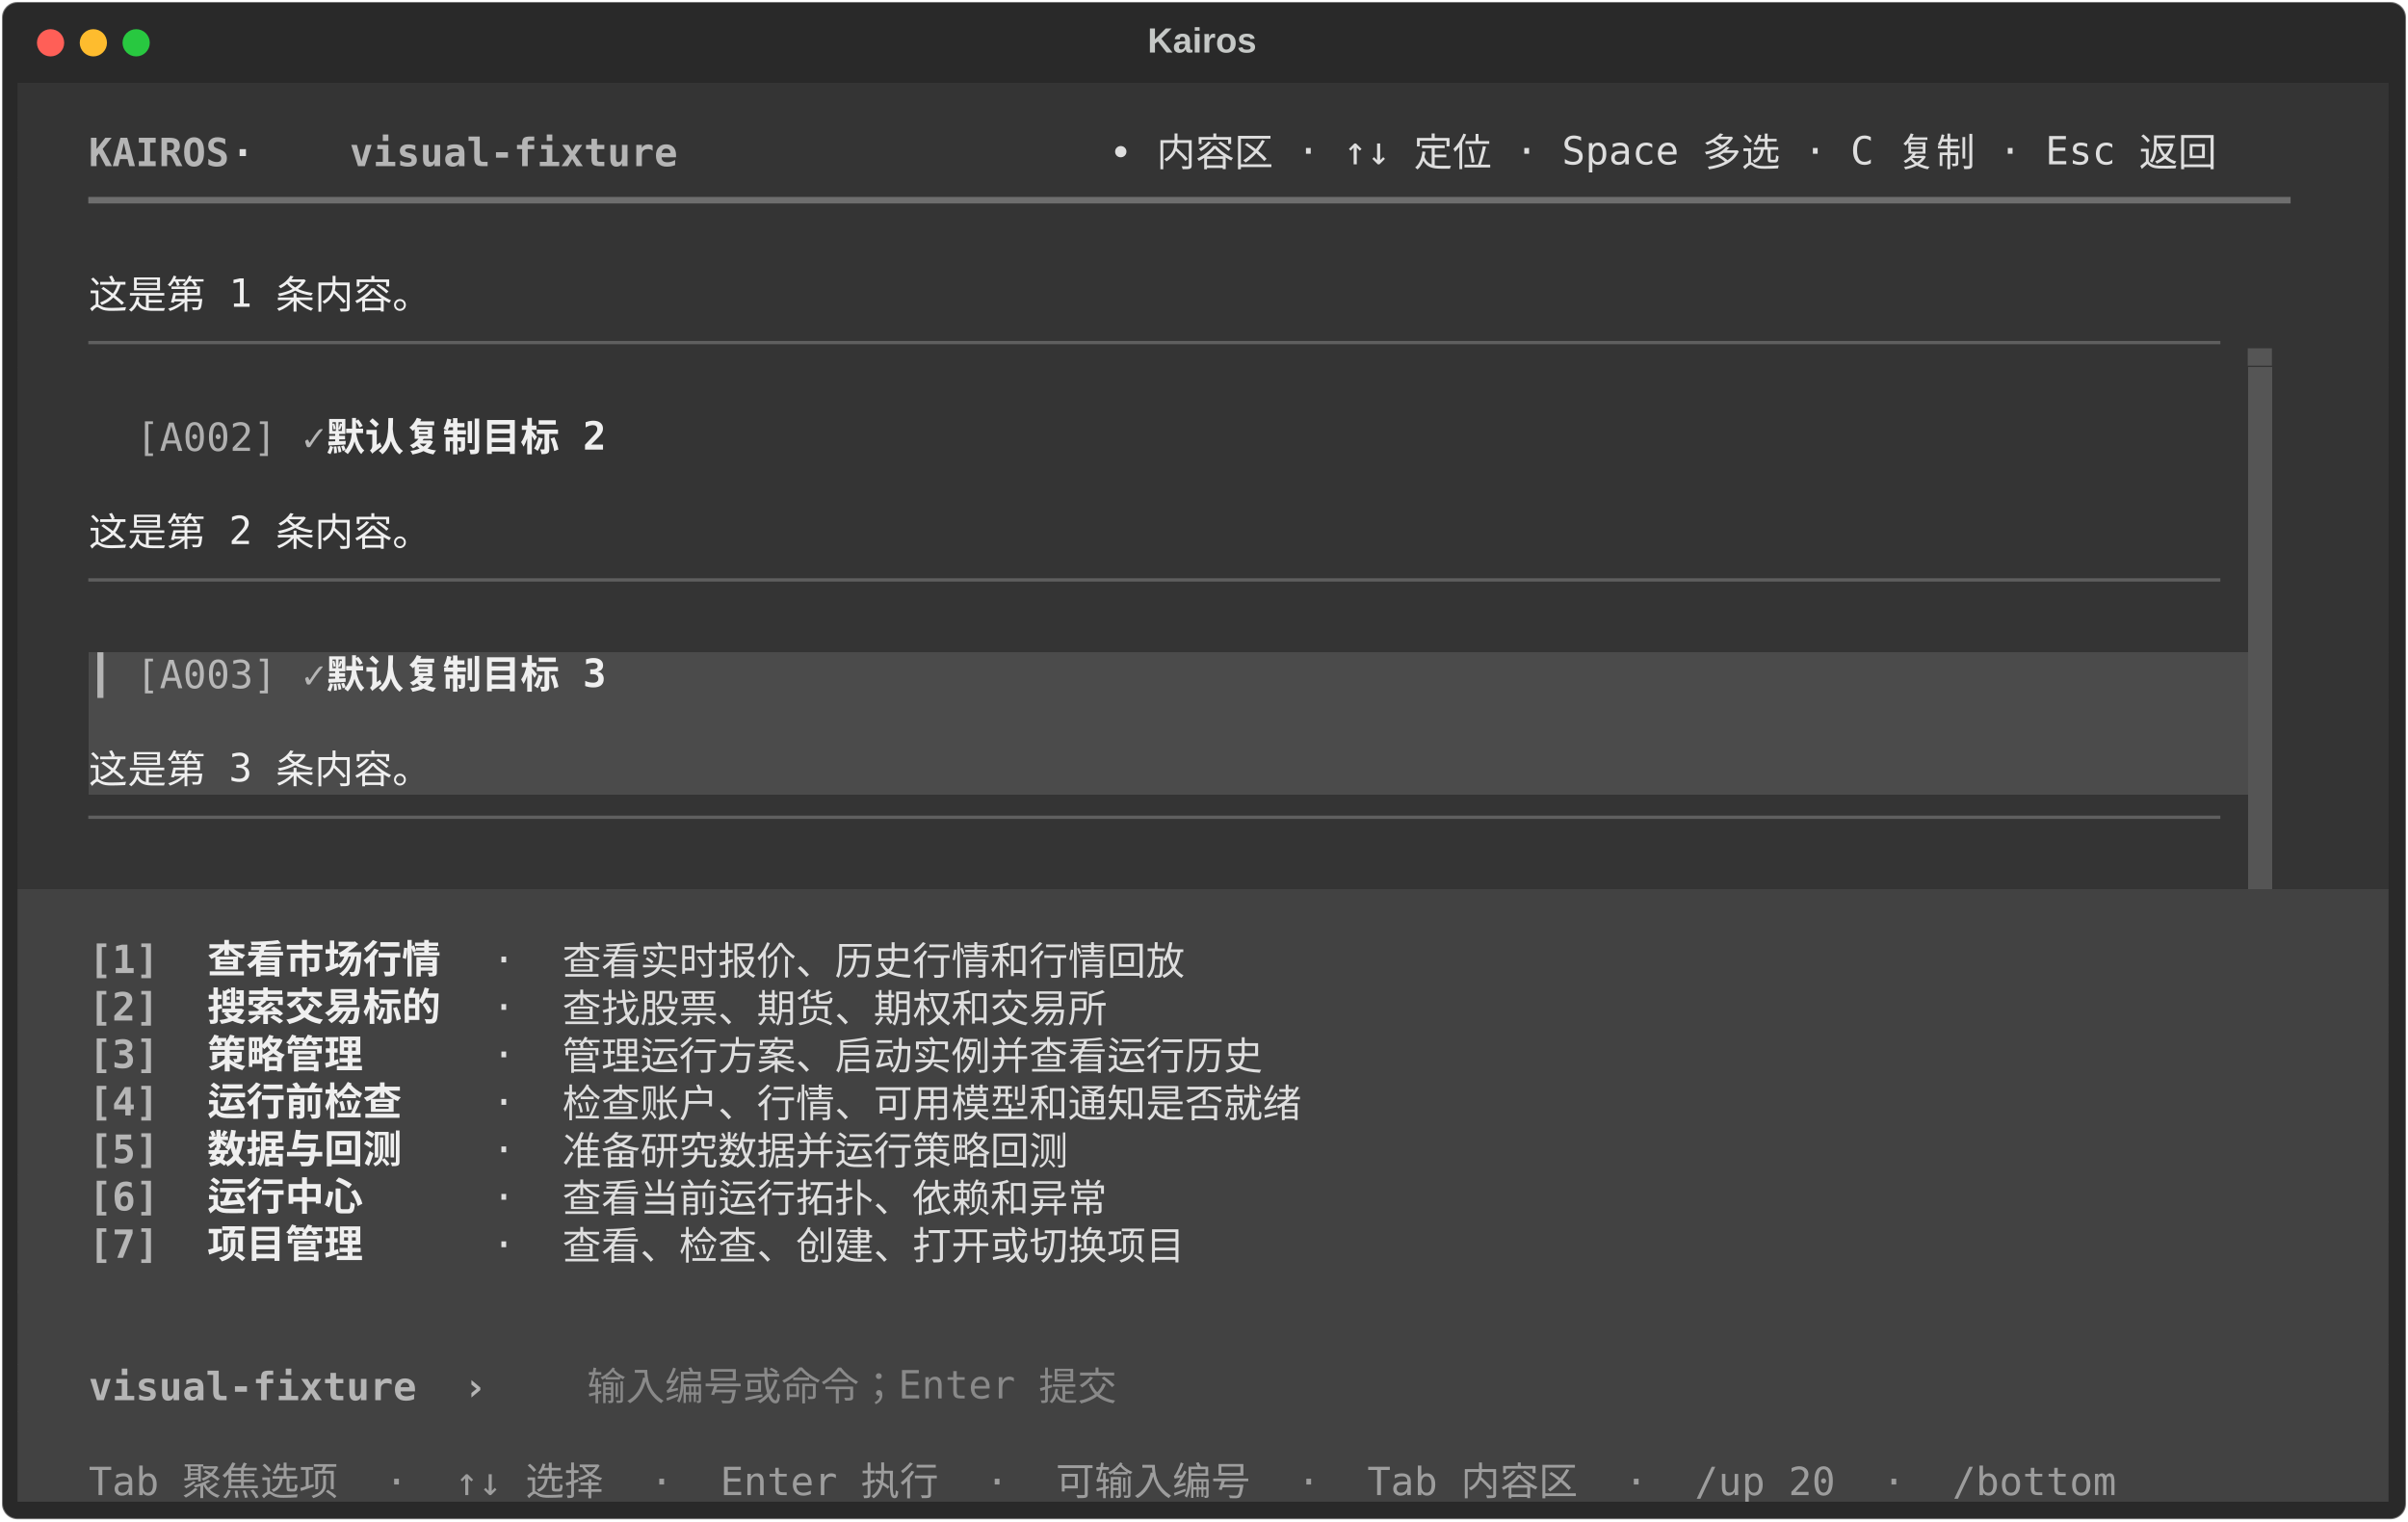
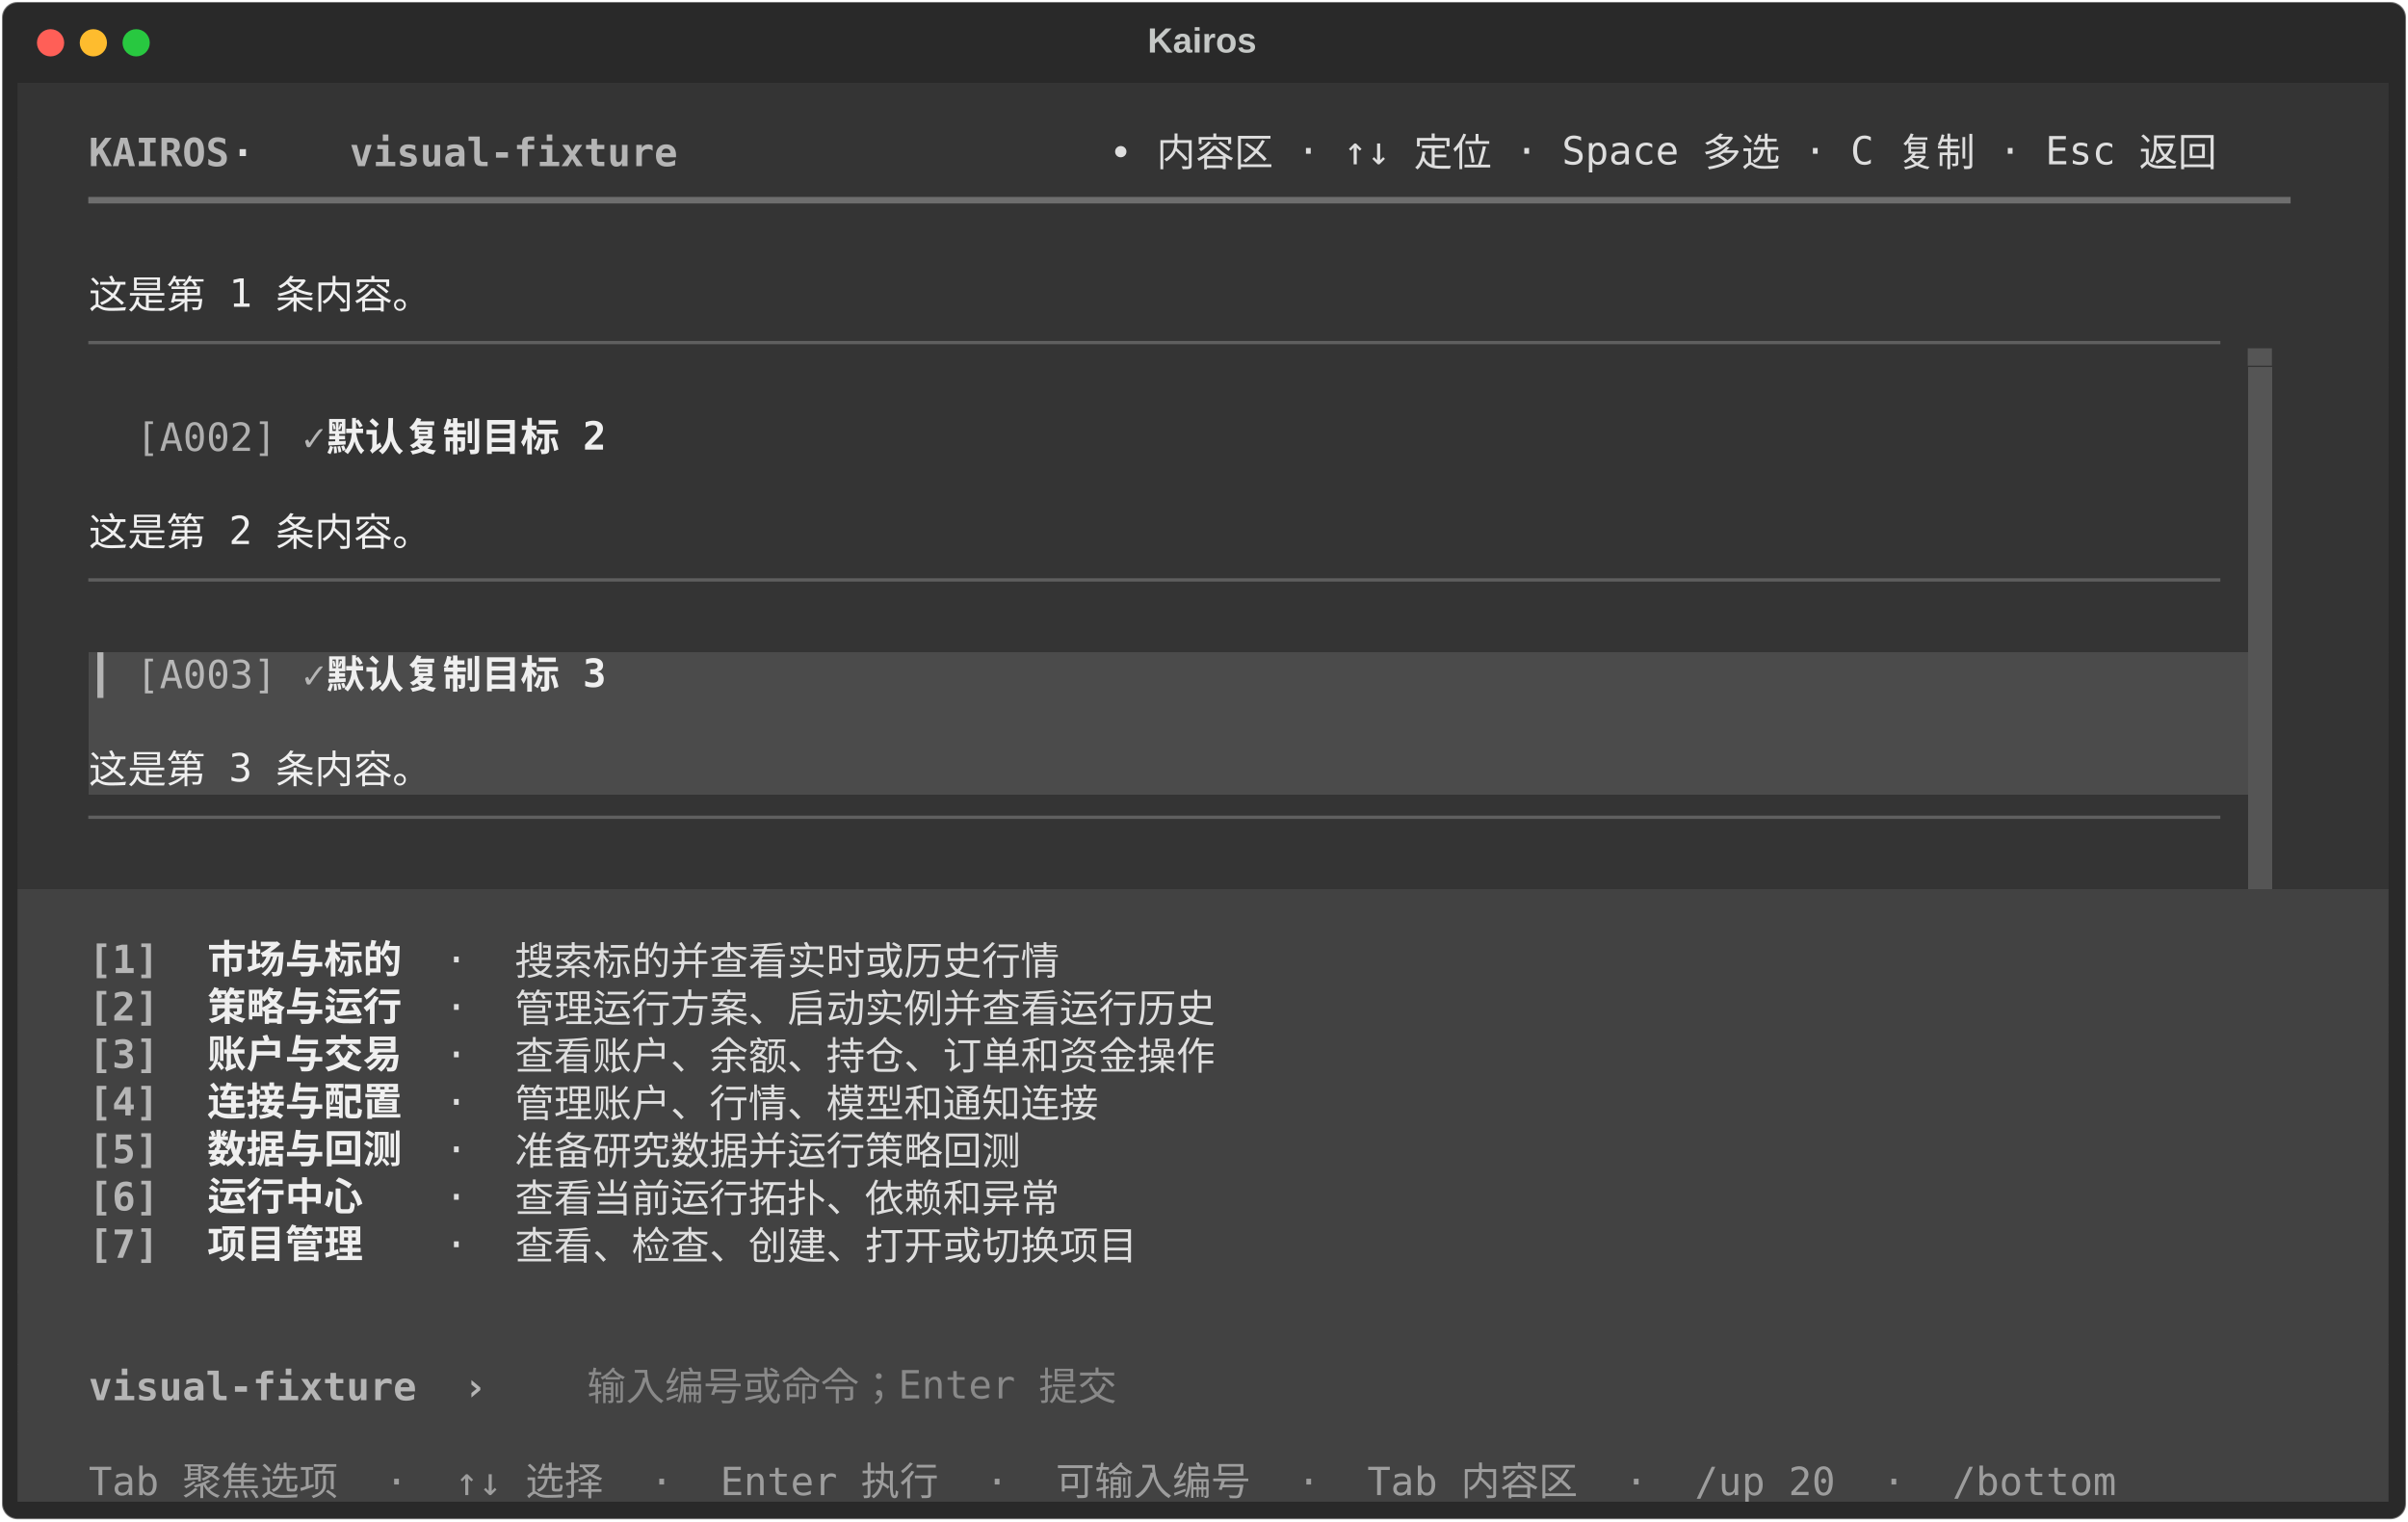
<svg xmlns="http://www.w3.org/2000/svg" class="rich-terminal" viewBox="0 0 1238 782.0">
  <style>

    @font-face {
        font-family: "Fira Code";
        src: local("FiraCode-Regular"),
                url("https://cdnjs.cloudflare.com/ajax/libs/firacode/6.2.0/woff2/FiraCode-Regular.woff2") format("woff2"),
                url("https://cdnjs.cloudflare.com/ajax/libs/firacode/6.2.0/woff/FiraCode-Regular.woff") format("woff");
        font-style: normal;
        font-weight: 400;
    }
    @font-face {
        font-family: "Fira Code";
        src: local("FiraCode-Bold"),
                url("https://cdnjs.cloudflare.com/ajax/libs/firacode/6.2.0/woff2/FiraCode-Bold.woff2") format("woff2"),
                url("https://cdnjs.cloudflare.com/ajax/libs/firacode/6.2.0/woff/FiraCode-Bold.woff") format("woff");
        font-style: bold;
        font-weight: 700;
    }

    .terminal-matrix {
        font-family: Fira Code, monospace;
        font-size: 20px;
        line-height: 24.4px;
        font-variant-east-asian: full-width;
    }

    .terminal-title {
        font-size: 18px;
        font-weight: bold;
        font-family: arial;
    }

    .terminal-r1 { fill: #c5c8c6 }
.terminal-r2 { fill: #b5b5b5;font-weight: bold }
.terminal-r3 { fill: #dedede;font-weight: bold }
.terminal-r4 { fill: #dedede }
.terminal-r5 { fill: #6e6e6e }
.terminal-r6 { fill: #efefef }
.terminal-r7 { fill: #5f5f5f }
.terminal-r8 { fill: #555555 }
.terminal-r9 { fill: #343434 }
.terminal-r10 { fill: #b5b5b5 }
.terminal-r11 { fill: #afafaf }
.terminal-r12 { fill: #efefef;font-weight: bold }
.terminal-r13 { fill: #b7b7b7 }
.terminal-r14 { fill: #424242 }
.terminal-r15 { fill: #898989 }
.terminal-r16 { fill: #9d9d9d }
    </style>
  <defs>
    <clipPath id="terminal-clip-terminal">
      <rect x="0" y="0" width="1219.0" height="731.0" />
    </clipPath>
    <clipPath id="terminal-line-0">
      <rect x="0" y="1.5" width="1220" height="24.65" />
    </clipPath>
    <clipPath id="terminal-line-1">
      <rect x="0" y="25.9" width="1220" height="24.65" />
    </clipPath>
    <clipPath id="terminal-line-2">
      <rect x="0" y="50.3" width="1220" height="24.65" />
    </clipPath>
    <clipPath id="terminal-line-3">
      <rect x="0" y="74.7" width="1220" height="24.65" />
    </clipPath>
    <clipPath id="terminal-line-4">
      <rect x="0" y="99.1" width="1220" height="24.65" />
    </clipPath>
    <clipPath id="terminal-line-5">
      <rect x="0" y="123.5" width="1220" height="24.65" />
    </clipPath>
    <clipPath id="terminal-line-6">
      <rect x="0" y="147.9" width="1220" height="24.65" />
    </clipPath>
    <clipPath id="terminal-line-7">
      <rect x="0" y="172.3" width="1220" height="24.65" />
    </clipPath>
    <clipPath id="terminal-line-8">
      <rect x="0" y="196.7" width="1220" height="24.65" />
    </clipPath>
    <clipPath id="terminal-line-9">
      <rect x="0" y="221.1" width="1220" height="24.65" />
    </clipPath>
    <clipPath id="terminal-line-10">
      <rect x="0" y="245.5" width="1220" height="24.65" />
    </clipPath>
    <clipPath id="terminal-line-11">
      <rect x="0" y="269.9" width="1220" height="24.65" />
    </clipPath>
    <clipPath id="terminal-line-12">
      <rect x="0" y="294.3" width="1220" height="24.65" />
    </clipPath>
    <clipPath id="terminal-line-13">
      <rect x="0" y="318.7" width="1220" height="24.65" />
    </clipPath>
    <clipPath id="terminal-line-14">
      <rect x="0" y="343.1" width="1220" height="24.65" />
    </clipPath>
    <clipPath id="terminal-line-15">
      <rect x="0" y="367.5" width="1220" height="24.65" />
    </clipPath>
    <clipPath id="terminal-line-16">
      <rect x="0" y="391.9" width="1220" height="24.65" />
    </clipPath>
    <clipPath id="terminal-line-17">
      <rect x="0" y="416.3" width="1220" height="24.65" />
    </clipPath>
    <clipPath id="terminal-line-18">
      <rect x="0" y="440.7" width="1220" height="24.65" />
    </clipPath>
    <clipPath id="terminal-line-19">
      <rect x="0" y="465.1" width="1220" height="24.65" />
    </clipPath>
    <clipPath id="terminal-line-20">
      <rect x="0" y="489.5" width="1220" height="24.65" />
    </clipPath>
    <clipPath id="terminal-line-21">
      <rect x="0" y="513.9" width="1220" height="24.65" />
    </clipPath>
    <clipPath id="terminal-line-22">
      <rect x="0" y="538.3" width="1220" height="24.65" />
    </clipPath>
    <clipPath id="terminal-line-23">
      <rect x="0" y="562.7" width="1220" height="24.65" />
    </clipPath>
    <clipPath id="terminal-line-24">
      <rect x="0" y="587.1" width="1220" height="24.65" />
    </clipPath>
    <clipPath id="terminal-line-25">
      <rect x="0" y="611.5" width="1220" height="24.65" />
    </clipPath>
    <clipPath id="terminal-line-26">
      <rect x="0" y="635.9" width="1220" height="24.65" />
    </clipPath>
    <clipPath id="terminal-line-27">
      <rect x="0" y="660.3" width="1220" height="24.65" />
    </clipPath>
    <clipPath id="terminal-line-28">
      <rect x="0" y="684.7" width="1220" height="24.65" />
    </clipPath>
  </defs>
  <rect fill="#292929" stroke="rgba(255,255,255,0.35)" stroke-width="1" x="1" y="1" width="1236" height="780" rx="8" />
  <text class="terminal-title" fill="#c5c8c6" text-anchor="middle" x="618" y="27">Kairos</text>
  <g transform="translate(26,22)">
    <circle cx="0" cy="0" r="7" fill="#ff5f57" />
    <circle cx="22" cy="0" r="7" fill="#febc2e" />
    <circle cx="44" cy="0" r="7" fill="#28c840" />
  </g>
  <g transform="translate(9, 41)" clip-path="url(#terminal-clip-terminal)">
    <rect fill="#343434" x="0" y="1.5" width="1220" height="24.65" shape-rendering="crispEdges" />
    <rect fill="#343434" x="0" y="25.9" width="36.6" height="24.65" shape-rendering="crispEdges" />
    <rect fill="#343434" x="36.6" y="25.9" width="73.2" height="24.65" shape-rendering="crispEdges" />
    <rect fill="#343434" x="109.8" y="25.9" width="61" height="24.65" shape-rendering="crispEdges" />
    <rect fill="#343434" x="170.8" y="25.9" width="170.8" height="24.65" shape-rendering="crispEdges" />
    <rect fill="#343434" x="341.6" y="25.9" width="219.6" height="24.65" shape-rendering="crispEdges" />
    <rect fill="#343434" x="561.2" y="25.9" width="12.2" height="24.65" shape-rendering="crispEdges" />
    <rect fill="#343434" x="573.4" y="25.9" width="12.2" height="24.65" shape-rendering="crispEdges" />
    <rect fill="#343434" x="585.6" y="25.9" width="597.8" height="24.65" shape-rendering="crispEdges" />
    <rect fill="#343434" x="1183.4" y="25.9" width="36.6" height="24.65" shape-rendering="crispEdges" />
    <rect fill="#343434" x="0" y="50.3" width="36.6" height="24.65" shape-rendering="crispEdges" />
    <rect fill="#343434" x="36.6" y="50.3" width="1146.8" height="24.65" shape-rendering="crispEdges" />
    <rect fill="#343434" x="1183.4" y="50.3" width="36.6" height="24.65" shape-rendering="crispEdges" />
    <rect fill="#343434" x="0" y="74.7" width="1220" height="24.65" shape-rendering="crispEdges" />
    <rect fill="#343434" x="0" y="99.1" width="36.6" height="24.65" shape-rendering="crispEdges" />
    <rect fill="#343434" x="36.6" y="99.1" width="1110.2" height="24.65" shape-rendering="crispEdges" />
    <rect fill="#343434" x="1146.8" y="99.1" width="12.2" height="24.65" shape-rendering="crispEdges" />
    <rect fill="#343434" x="1159" y="99.1" width="61" height="24.65" shape-rendering="crispEdges" />
    <rect fill="#343434" x="0" y="123.5" width="36.6" height="24.65" shape-rendering="crispEdges" />
    <rect fill="#343434" x="36.6" y="123.5" width="1110.2" height="24.65" shape-rendering="crispEdges" />
    <rect fill="#343434" x="1146.8" y="123.5" width="12.2" height="24.65" shape-rendering="crispEdges" />
    <rect fill="#343434" x="1159" y="123.5" width="61" height="24.65" shape-rendering="crispEdges" />
    <rect fill="#343434" x="0" y="147.9" width="36.6" height="24.65" shape-rendering="crispEdges" />
    <rect fill="#343434" x="36.6" y="147.9" width="1110.2" height="24.65" shape-rendering="crispEdges" />
    <rect fill="#555555" x="1146.8" y="147.9" width="12.2" height="24.65" shape-rendering="crispEdges" />
    <rect fill="#343434" x="1159" y="147.9" width="61" height="24.65" shape-rendering="crispEdges" />
    <rect fill="#343434" x="0" y="172.3" width="36.6" height="24.65" shape-rendering="crispEdges" />
    <rect fill="#343434" x="36.6" y="172.3" width="12.2" height="24.65" shape-rendering="crispEdges" />
    <rect fill="#343434" x="48.8" y="172.3" width="12.2" height="24.65" shape-rendering="crispEdges" />
    <rect fill="#343434" x="61" y="172.3" width="85.4" height="24.65" shape-rendering="crispEdges" />
    <rect fill="#343434" x="146.4" y="172.3" width="12.2" height="24.65" shape-rendering="crispEdges" />
    <rect fill="#343434" x="158.6" y="172.3" width="183" height="24.65" shape-rendering="crispEdges" />
    <rect fill="#343434" x="341.6" y="172.3" width="805.2" height="24.65" shape-rendering="crispEdges" />
    <rect fill="#555555" x="1146.8" y="172.3" width="12.2" height="24.65" shape-rendering="crispEdges" />
    <rect fill="#343434" x="1159" y="172.3" width="61" height="24.65" shape-rendering="crispEdges" />
    <rect fill="#343434" x="0" y="196.7" width="36.6" height="24.65" shape-rendering="crispEdges" />
    <rect fill="#343434" x="36.6" y="196.7" width="1110.2" height="24.65" shape-rendering="crispEdges" />
    <rect fill="#555555" x="1146.8" y="196.7" width="12.2" height="24.65" shape-rendering="crispEdges" />
    <rect fill="#343434" x="1159" y="196.7" width="61" height="24.65" shape-rendering="crispEdges" />
    <rect fill="#343434" x="0" y="221.1" width="36.6" height="24.65" shape-rendering="crispEdges" />
    <rect fill="#343434" x="36.6" y="221.1" width="1110.2" height="24.65" shape-rendering="crispEdges" />
    <rect fill="#555555" x="1146.8" y="221.1" width="12.2" height="24.65" shape-rendering="crispEdges" />
    <rect fill="#343434" x="1159" y="221.1" width="61" height="24.65" shape-rendering="crispEdges" />
    <rect fill="#343434" x="0" y="245.5" width="36.6" height="24.65" shape-rendering="crispEdges" />
    <rect fill="#343434" x="36.6" y="245.5" width="1110.2" height="24.65" shape-rendering="crispEdges" />
    <rect fill="#555555" x="1146.8" y="245.5" width="12.2" height="24.65" shape-rendering="crispEdges" />
    <rect fill="#343434" x="1159" y="245.5" width="61" height="24.65" shape-rendering="crispEdges" />
    <rect fill="#343434" x="0" y="269.9" width="36.6" height="24.65" shape-rendering="crispEdges" />
    <rect fill="#343434" x="36.6" y="269.9" width="1110.2" height="24.65" shape-rendering="crispEdges" />
    <rect fill="#555555" x="1146.8" y="269.9" width="12.2" height="24.65" shape-rendering="crispEdges" />
    <rect fill="#343434" x="1159" y="269.9" width="61" height="24.65" shape-rendering="crispEdges" />
    <rect fill="#343434" x="0" y="294.3" width="36.6" height="24.65" shape-rendering="crispEdges" />
    <rect fill="#4b4b4b" x="36.6" y="294.3" width="12.2" height="24.65" shape-rendering="crispEdges" />
    <rect fill="#4b4b4b" x="48.8" y="294.3" width="12.2" height="24.65" shape-rendering="crispEdges" />
    <rect fill="#4b4b4b" x="61" y="294.3" width="85.4" height="24.65" shape-rendering="crispEdges" />
    <rect fill="#4b4b4b" x="146.4" y="294.3" width="12.2" height="24.65" shape-rendering="crispEdges" />
    <rect fill="#4b4b4b" x="158.6" y="294.3" width="183" height="24.65" shape-rendering="crispEdges" />
    <rect fill="#4b4b4b" x="341.6" y="294.3" width="805.2" height="24.65" shape-rendering="crispEdges" />
    <rect fill="#555555" x="1146.8" y="294.3" width="12.2" height="24.65" shape-rendering="crispEdges" />
    <rect fill="#343434" x="1159" y="294.3" width="61" height="24.65" shape-rendering="crispEdges" />
    <rect fill="#343434" x="0" y="318.7" width="36.6" height="24.65" shape-rendering="crispEdges" />
    <rect fill="#4b4b4b" x="36.6" y="318.7" width="1110.2" height="24.65" shape-rendering="crispEdges" />
    <rect fill="#555555" x="1146.8" y="318.7" width="12.2" height="24.65" shape-rendering="crispEdges" />
    <rect fill="#343434" x="1159" y="318.7" width="61" height="24.65" shape-rendering="crispEdges" />
    <rect fill="#343434" x="0" y="343.1" width="36.6" height="24.65" shape-rendering="crispEdges" />
    <rect fill="#4b4b4b" x="36.6" y="343.1" width="1110.2" height="24.65" shape-rendering="crispEdges" />
    <rect fill="#555555" x="1146.8" y="343.1" width="12.2" height="24.65" shape-rendering="crispEdges" />
    <rect fill="#343434" x="1159" y="343.1" width="61" height="24.65" shape-rendering="crispEdges" />
    <rect fill="#343434" x="0" y="367.5" width="36.6" height="24.65" shape-rendering="crispEdges" />
    <rect fill="#343434" x="36.6" y="367.5" width="1110.2" height="24.65" shape-rendering="crispEdges" />
    <rect fill="#555555" x="1146.8" y="367.5" width="12.2" height="24.65" shape-rendering="crispEdges" />
    <rect fill="#343434" x="1159" y="367.5" width="61" height="24.65" shape-rendering="crispEdges" />
    <rect fill="#343434" x="0" y="391.9" width="36.6" height="24.65" shape-rendering="crispEdges" />
    <rect fill="#343434" x="36.6" y="391.9" width="1110.2" height="24.65" shape-rendering="crispEdges" />
    <rect fill="#555555" x="1146.8" y="391.9" width="12.2" height="24.65" shape-rendering="crispEdges" />
    <rect fill="#343434" x="1159" y="391.9" width="61" height="24.65" shape-rendering="crispEdges" />
    <rect fill="#424242" x="0" y="416.3" width="1220" height="24.65" shape-rendering="crispEdges" />
    <rect fill="#424242" x="0" y="440.7" width="24.4" height="24.65" shape-rendering="crispEdges" />
    <rect fill="#424242" x="24.4" y="440.7" width="12.2" height="24.65" shape-rendering="crispEdges" />
    <rect fill="#424242" x="36.6" y="440.7" width="61" height="24.65" shape-rendering="crispEdges" />
-     <rect fill="#424242" x="97.6" y="440.7" width="146.4" height="24.65" shape-rendering="crispEdges" />
-     <rect fill="#424242" x="244" y="440.7" width="451.4" height="24.65" shape-rendering="crispEdges" />
-     <rect fill="#424242" x="695.4" y="440.7" width="500.2" height="24.65" shape-rendering="crispEdges" />
+     <rect fill="#424242" x="97.6" y="440.7" width="122" height="24.65" shape-rendering="crispEdges" />
+     <rect fill="#424242" x="219.6" y="440.7" width="402.6" height="24.65" shape-rendering="crispEdges" />
+     <rect fill="#424242" x="622.2" y="440.7" width="573.4" height="24.65" shape-rendering="crispEdges" />
    <rect fill="#424242" x="1195.6" y="440.7" width="24.4" height="24.65" shape-rendering="crispEdges" />
    <rect fill="#424242" x="0" y="465.1" width="24.4" height="24.65" shape-rendering="crispEdges" />
    <rect fill="#424242" x="24.4" y="465.1" width="12.2" height="24.65" shape-rendering="crispEdges" />
    <rect fill="#424242" x="36.6" y="465.1" width="61" height="24.65" shape-rendering="crispEdges" />
-     <rect fill="#424242" x="97.6" y="465.1" width="146.4" height="24.65" shape-rendering="crispEdges" />
-     <rect fill="#424242" x="244" y="465.1" width="402.6" height="24.65" shape-rendering="crispEdges" />
-     <rect fill="#424242" x="646.6" y="465.1" width="549" height="24.65" shape-rendering="crispEdges" />
+     <rect fill="#424242" x="97.6" y="465.1" width="122" height="24.65" shape-rendering="crispEdges" />
+     <rect fill="#424242" x="219.6" y="465.1" width="500.2" height="24.65" shape-rendering="crispEdges" />
+     <rect fill="#424242" x="719.8" y="465.1" width="475.8" height="24.65" shape-rendering="crispEdges" />
    <rect fill="#424242" x="1195.6" y="465.1" width="24.4" height="24.65" shape-rendering="crispEdges" />
    <rect fill="#424242" x="0" y="489.5" width="24.4" height="24.65" shape-rendering="crispEdges" />
    <rect fill="#424242" x="24.4" y="489.5" width="12.2" height="24.65" shape-rendering="crispEdges" />
    <rect fill="#424242" x="36.6" y="489.5" width="61" height="24.65" shape-rendering="crispEdges" />
-     <rect fill="#424242" x="97.6" y="489.5" width="97.6" height="24.65" shape-rendering="crispEdges" />
-     <rect fill="#424242" x="195.2" y="489.5" width="48.8" height="24.65" shape-rendering="crispEdges" />
-     <rect fill="#424242" x="244" y="489.5" width="500.2" height="24.65" shape-rendering="crispEdges" />
-     <rect fill="#424242" x="744.2" y="489.5" width="451.4" height="24.65" shape-rendering="crispEdges" />
+     <rect fill="#424242" x="97.6" y="489.5" width="122" height="24.65" shape-rendering="crispEdges" />
+     <rect fill="#424242" x="219.6" y="489.5" width="500.2" height="24.65" shape-rendering="crispEdges" />
+     <rect fill="#424242" x="719.8" y="489.5" width="475.8" height="24.65" shape-rendering="crispEdges" />
    <rect fill="#424242" x="1195.6" y="489.5" width="24.4" height="24.65" shape-rendering="crispEdges" />
    <rect fill="#424242" x="0" y="513.9" width="24.4" height="24.65" shape-rendering="crispEdges" />
    <rect fill="#424242" x="24.4" y="513.9" width="12.2" height="24.65" shape-rendering="crispEdges" />
    <rect fill="#424242" x="36.6" y="513.9" width="61" height="24.65" shape-rendering="crispEdges" />
    <rect fill="#424242" x="97.6" y="513.9" width="122" height="24.65" shape-rendering="crispEdges" />
-     <rect fill="#424242" x="219.6" y="513.9" width="24.4" height="24.65" shape-rendering="crispEdges" />
-     <rect fill="#424242" x="244" y="513.9" width="524.6" height="24.65" shape-rendering="crispEdges" />
-     <rect fill="#424242" x="768.6" y="513.9" width="427" height="24.65" shape-rendering="crispEdges" />
+     <rect fill="#424242" x="219.6" y="513.9" width="427" height="24.65" shape-rendering="crispEdges" />
+     <rect fill="#424242" x="646.6" y="513.9" width="549" height="24.65" shape-rendering="crispEdges" />
    <rect fill="#424242" x="1195.6" y="513.9" width="24.4" height="24.65" shape-rendering="crispEdges" />
    <rect fill="#424242" x="0" y="538.3" width="24.4" height="24.65" shape-rendering="crispEdges" />
    <rect fill="#424242" x="24.4" y="538.3" width="12.2" height="24.65" shape-rendering="crispEdges" />
    <rect fill="#424242" x="36.6" y="538.3" width="61" height="24.65" shape-rendering="crispEdges" />
    <rect fill="#424242" x="97.6" y="538.3" width="122" height="24.65" shape-rendering="crispEdges" />
-     <rect fill="#424242" x="219.6" y="538.3" width="24.4" height="24.65" shape-rendering="crispEdges" />
-     <rect fill="#424242" x="244" y="538.3" width="378.2" height="24.65" shape-rendering="crispEdges" />
-     <rect fill="#424242" x="622.2" y="538.3" width="573.4" height="24.65" shape-rendering="crispEdges" />
+     <rect fill="#424242" x="219.6" y="538.3" width="378.2" height="24.65" shape-rendering="crispEdges" />
+     <rect fill="#424242" x="597.8" y="538.3" width="597.8" height="24.65" shape-rendering="crispEdges" />
    <rect fill="#424242" x="1195.6" y="538.3" width="24.4" height="24.65" shape-rendering="crispEdges" />
    <rect fill="#424242" x="0" y="562.7" width="24.4" height="24.65" shape-rendering="crispEdges" />
    <rect fill="#424242" x="24.4" y="562.7" width="12.2" height="24.65" shape-rendering="crispEdges" />
    <rect fill="#424242" x="36.6" y="562.7" width="61" height="24.65" shape-rendering="crispEdges" />
    <rect fill="#424242" x="97.6" y="562.7" width="97.6" height="24.65" shape-rendering="crispEdges" />
-     <rect fill="#424242" x="195.2" y="562.7" width="48.8" height="24.65" shape-rendering="crispEdges" />
-     <rect fill="#424242" x="244" y="562.7" width="402.6" height="24.65" shape-rendering="crispEdges" />
-     <rect fill="#424242" x="646.6" y="562.7" width="549" height="24.65" shape-rendering="crispEdges" />
+     <rect fill="#424242" x="195.2" y="562.7" width="24.4" height="24.65" shape-rendering="crispEdges" />
+     <rect fill="#424242" x="219.6" y="562.7" width="402.6" height="24.65" shape-rendering="crispEdges" />
+     <rect fill="#424242" x="622.2" y="562.7" width="573.4" height="24.65" shape-rendering="crispEdges" />
    <rect fill="#424242" x="1195.6" y="562.7" width="24.4" height="24.65" shape-rendering="crispEdges" />
    <rect fill="#424242" x="0" y="587.1" width="24.4" height="24.65" shape-rendering="crispEdges" />
    <rect fill="#424242" x="24.4" y="587.1" width="12.2" height="24.65" shape-rendering="crispEdges" />
    <rect fill="#424242" x="36.6" y="587.1" width="61" height="24.65" shape-rendering="crispEdges" />
    <rect fill="#424242" x="97.6" y="587.1" width="97.6" height="24.65" shape-rendering="crispEdges" />
-     <rect fill="#424242" x="195.2" y="587.1" width="48.8" height="24.65" shape-rendering="crispEdges" />
-     <rect fill="#424242" x="244" y="587.1" width="451.4" height="24.65" shape-rendering="crispEdges" />
-     <rect fill="#424242" x="695.4" y="587.1" width="500.2" height="24.65" shape-rendering="crispEdges" />
+     <rect fill="#424242" x="195.2" y="587.1" width="24.4" height="24.65" shape-rendering="crispEdges" />
+     <rect fill="#424242" x="219.6" y="587.1" width="451.4" height="24.65" shape-rendering="crispEdges" />
+     <rect fill="#424242" x="671" y="587.1" width="524.6" height="24.65" shape-rendering="crispEdges" />
    <rect fill="#424242" x="1195.6" y="587.1" width="24.4" height="24.65" shape-rendering="crispEdges" />
    <rect fill="#424242" x="0" y="611.5" width="1220" height="24.65" shape-rendering="crispEdges" />
    <rect fill="#424242" x="0" y="635.9" width="36.6" height="24.65" shape-rendering="crispEdges" />
    <rect fill="#424242" x="36.6" y="635.9" width="207.4" height="24.65" shape-rendering="crispEdges" />
    <rect fill="#424242" x="244" y="635.9" width="976" height="24.65" shape-rendering="crispEdges" />
    <rect fill="#424242" x="0" y="660.3" width="36.6" height="24.65" shape-rendering="crispEdges" />
    <rect fill="#424242" x="36.6" y="660.3" width="207.4" height="24.65" shape-rendering="crispEdges" />
    <rect fill="#424242" x="244" y="660.3" width="48.8" height="24.65" shape-rendering="crispEdges" />
    <rect fill="#424242" x="292.8" y="660.3" width="317.2" height="24.65" shape-rendering="crispEdges" />
    <rect fill="#424242" x="610" y="660.3" width="573.4" height="24.65" shape-rendering="crispEdges" />
    <rect fill="#424242" x="1183.4" y="660.3" width="36.6" height="24.65" shape-rendering="crispEdges" />
    <rect fill="#424242" x="0" y="684.7" width="36.6" height="24.65" shape-rendering="crispEdges" />
    <rect fill="#424242" x="36.6" y="684.7" width="207.4" height="24.65" shape-rendering="crispEdges" />
    <rect fill="#424242" x="244" y="684.7" width="976" height="24.65" shape-rendering="crispEdges" />
    <rect fill="#424242" x="0" y="709.1" width="36.6" height="24.65" shape-rendering="crispEdges" />
    <rect fill="#424242" x="36.6" y="709.1" width="1122.4" height="24.65" shape-rendering="crispEdges" />
    <rect fill="#424242" x="1159" y="709.1" width="61" height="24.65" shape-rendering="crispEdges" />
    <g class="terminal-matrix">
      <text class="terminal-r1" x="1220" y="20" textLength="12.2" clip-path="url(#terminal-line-0)">
</text>
      <text class="terminal-r2" x="36.6" y="44.4" textLength="73.2" clip-path="url(#terminal-line-1)">KAIROS</text>
      <text class="terminal-r3" x="109.8" y="44.4" textLength="61" clip-path="url(#terminal-line-1)">  ·  </text>
      <text class="terminal-r2" x="170.8" y="44.4" textLength="170.8" clip-path="url(#terminal-line-1)">visual-fixture</text>
      <text class="terminal-r4" x="561.2" y="44.4" textLength="12.2" clip-path="url(#terminal-line-1)">•</text>
      <text class="terminal-r4" x="585.6" y="44.4" textLength="463.6" clip-path="url(#terminal-line-1)">内容区 · ↑↓ 定位 · Space 多选 · C 复制 · Esc 返回</text>
      <text class="terminal-r1" x="1220" y="44.4" textLength="12.2" clip-path="url(#terminal-line-1)">
</text>
      <text class="terminal-r5" x="36.6" y="68.8" textLength="1146.8" clip-path="url(#terminal-line-2)">━━━━━━━━━━━━━━━━━━━━━━━━━━━━━━━━━━━━━━━━━━━━━━━━━━━━━━━━━━━━━━━━━━━━━━━━━━━━━━━━━━━━━━━━━━━━━━</text>
      <text class="terminal-r1" x="1220" y="68.8" textLength="12.2" clip-path="url(#terminal-line-2)">
</text>
      <text class="terminal-r1" x="1220" y="93.2" textLength="12.2" clip-path="url(#terminal-line-3)">
</text>
      <text class="terminal-r6" x="36.6" y="117.6" textLength="1024.8" clip-path="url(#terminal-line-4)">  这是第 1 条内容。                                                                        </text>
      <text class="terminal-r1" x="1220" y="117.6" textLength="12.2" clip-path="url(#terminal-line-4)">
</text>
      <text class="terminal-r7" x="36.6" y="142" textLength="1110.2" clip-path="url(#terminal-line-5)">───────────────────────────────────────────────────────────────────────────────────────────</text>
      <text class="terminal-r8" x="1146.8" y="142" textLength="12.2" clip-path="url(#terminal-line-5)">▃</text>
      <text class="terminal-r1" x="1220" y="142" textLength="12.2" clip-path="url(#terminal-line-5)">
</text>
      <text class="terminal-r1" x="1220" y="166.4" textLength="12.2" clip-path="url(#terminal-line-6)">
</text>
      <text class="terminal-r11" x="61" y="190.8" textLength="85.4" clip-path="url(#terminal-line-7)">[A002] </text>
      <text class="terminal-r2" x="146.4" y="190.8" textLength="12.2" clip-path="url(#terminal-line-7)">✓</text>
      <text class="terminal-r12" x="158.6" y="190.8" textLength="109.8" clip-path="url(#terminal-line-7)"> 默认复制目标 2</text>
      <text class="terminal-r1" x="1220" y="190.8" textLength="12.2" clip-path="url(#terminal-line-7)">
</text>
      <text class="terminal-r1" x="1220" y="215.2" textLength="12.2" clip-path="url(#terminal-line-8)">
</text>
      <text class="terminal-r6" x="36.6" y="239.6" textLength="1024.8" clip-path="url(#terminal-line-9)">  这是第 2 条内容。                                                                        </text>
      <text class="terminal-r1" x="1220" y="239.6" textLength="12.2" clip-path="url(#terminal-line-9)">
</text>
      <text class="terminal-r7" x="36.6" y="264" textLength="1110.2" clip-path="url(#terminal-line-10)">───────────────────────────────────────────────────────────────────────────────────────────</text>
      <text class="terminal-r1" x="1220" y="264" textLength="12.2" clip-path="url(#terminal-line-10)">
</text>
      <text class="terminal-r1" x="1220" y="288.4" textLength="12.2" clip-path="url(#terminal-line-11)">
</text>
      <text class="terminal-r10" x="36.6" y="312.8" textLength="12.2" clip-path="url(#terminal-line-12)">┃</text>
      <text class="terminal-r13" x="61" y="312.8" textLength="85.4" clip-path="url(#terminal-line-12)">[A003] </text>
      <text class="terminal-r2" x="146.4" y="312.8" textLength="12.2" clip-path="url(#terminal-line-12)">✓</text>
      <text class="terminal-r12" x="158.6" y="312.8" textLength="109.8" clip-path="url(#terminal-line-12)"> 默认复制目标 3</text>
      <text class="terminal-r1" x="1220" y="312.8" textLength="12.2" clip-path="url(#terminal-line-12)">
</text>
      <text class="terminal-r1" x="1220" y="337.2" textLength="12.2" clip-path="url(#terminal-line-13)">
</text>
      <text class="terminal-r6" x="36.6" y="361.6" textLength="1024.8" clip-path="url(#terminal-line-14)">  这是第 3 条内容。                                                                        </text>
      <text class="terminal-r1" x="1220" y="361.6" textLength="12.2" clip-path="url(#terminal-line-14)">
</text>
      <text class="terminal-r7" x="36.6" y="386" textLength="1110.2" clip-path="url(#terminal-line-15)">───────────────────────────────────────────────────────────────────────────────────────────</text>
      <text class="terminal-r1" x="1220" y="386" textLength="12.2" clip-path="url(#terminal-line-15)">
</text>
      <text class="terminal-r1" x="1220" y="410.4" textLength="12.2" clip-path="url(#terminal-line-16)">
</text>
      <text class="terminal-r1" x="1220" y="434.8" textLength="12.2" clip-path="url(#terminal-line-17)">
</text>
      <text class="terminal-r2" x="36.6" y="459.2" textLength="61" clip-path="url(#terminal-line-18)">[1]  </text>
-       <text class="terminal-r12" x="97.6" y="459.2" textLength="73.2" clip-path="url(#terminal-line-18)">查看市场行情</text>
-       <text class="terminal-r4" x="244" y="459.2" textLength="256.2" clip-path="url(#terminal-line-18)">  ·  查看实时报价、历史行情和行情回放</text>
+       <text class="terminal-r12" x="97.6" y="459.2" textLength="61" clip-path="url(#terminal-line-18)">市场与标的</text>
+       <text class="terminal-r4" x="219.6" y="459.2" textLength="231.8" clip-path="url(#terminal-line-18)">  ·  搜索标的并查看实时或历史行情</text>
      <text class="terminal-r1" x="1220" y="459.2" textLength="12.2" clip-path="url(#terminal-line-18)">
</text>
      <text class="terminal-r2" x="36.6" y="483.6" textLength="61" clip-path="url(#terminal-line-19)">[2]  </text>
-       <text class="terminal-r12" x="97.6" y="483.6" textLength="73.2" clip-path="url(#terminal-line-19)">搜索交易标的</text>
-       <text class="terminal-r4" x="244" y="483.6" textLength="231.8" clip-path="url(#terminal-line-19)">  ·  查找股票、期货、期权和交易所</text>
+       <text class="terminal-r12" x="97.6" y="483.6" textLength="61" clip-path="url(#terminal-line-19)">策略与运行</text>
+       <text class="terminal-r4" x="219.6" y="483.6" textLength="280.6" clip-path="url(#terminal-line-19)">  ·  管理运行方案、启动实例并查看运行历史</text>
      <text class="terminal-r1" x="1220" y="483.6" textLength="12.2" clip-path="url(#terminal-line-19)">
</text>
      <text class="terminal-r2" x="36.6" y="508" textLength="61" clip-path="url(#terminal-line-20)">[3]  </text>
-       <text class="terminal-r12" x="97.6" y="508" textLength="48.8" clip-path="url(#terminal-line-20)">策略管理</text>
-       <text class="terminal-r4" x="244" y="508" textLength="280.6" clip-path="url(#terminal-line-20)">  ·  管理运行方案、启动实例并查看运行历史</text>
+       <text class="terminal-r12" x="97.6" y="508" textLength="61" clip-path="url(#terminal-line-20)">账户与交易</text>
+       <text class="terminal-r4" x="219.6" y="508" textLength="280.6" clip-path="url(#terminal-line-20)">  ·  查看账户、余额、持仓、订单和资金操作</text>
      <text class="terminal-r1" x="1220" y="508" textLength="12.2" clip-path="url(#terminal-line-20)">
</text>
      <text class="terminal-r2" x="36.6" y="532.4" textLength="61" clip-path="url(#terminal-line-21)">[4]  </text>
-       <text class="terminal-r12" x="97.6" y="532.4" textLength="61" clip-path="url(#terminal-line-21)">运行前检查</text>
-       <text class="terminal-r4" x="244" y="532.4" textLength="292.8" clip-path="url(#terminal-line-21)">  ·  检查账户、行情、可用模型和通知是否就绪</text>
+       <text class="terminal-r12" x="97.6" y="532.4" textLength="61" clip-path="url(#terminal-line-21)">连接与配置</text>
+       <text class="terminal-r4" x="219.6" y="532.4" textLength="244" clip-path="url(#terminal-line-21)">  ·  管理账户、行情、模型和通知连接</text>
      <text class="terminal-r1" x="1220" y="532.4" textLength="12.2" clip-path="url(#terminal-line-21)">
</text>
      <text class="terminal-r2" x="36.6" y="556.8" textLength="61" clip-path="url(#terminal-line-22)">[5]  </text>
      <text class="terminal-r12" x="97.6" y="556.8" textLength="61" clip-path="url(#terminal-line-22)">数据与回测</text>
-       <text class="terminal-r4" x="244" y="556.8" textLength="219.6" clip-path="url(#terminal-line-22)">  ·  准备研究数据并运行策略回测</text>
+       <text class="terminal-r4" x="219.6" y="556.8" textLength="219.6" clip-path="url(#terminal-line-22)">  ·  准备研究数据并运行策略回测</text>
      <text class="terminal-r1" x="1220" y="556.8" textLength="12.2" clip-path="url(#terminal-line-22)">
</text>
      <text class="terminal-r2" x="36.6" y="581.2" textLength="61" clip-path="url(#terminal-line-23)">[6]  </text>
      <text class="terminal-r12" x="97.6" y="581.2" textLength="48.8" clip-path="url(#terminal-line-23)">运行中心</text>
-       <text class="terminal-r4" x="244" y="581.2" textLength="231.8" clip-path="url(#terminal-line-23)">  ·  查看当前运行拓扑、依赖和异常</text>
+       <text class="terminal-r4" x="219.6" y="581.2" textLength="231.8" clip-path="url(#terminal-line-23)">  ·  查看当前运行拓扑、依赖和异常</text>
      <text class="terminal-r1" x="1220" y="581.2" textLength="12.2" clip-path="url(#terminal-line-23)">
</text>
      <text class="terminal-r2" x="36.6" y="605.6" textLength="61" clip-path="url(#terminal-line-24)">[7]  </text>
      <text class="terminal-r12" x="97.6" y="605.6" textLength="48.8" clip-path="url(#terminal-line-24)">项目管理</text>
-       <text class="terminal-r4" x="244" y="605.6" textLength="256.2" clip-path="url(#terminal-line-24)">  ·  查看、检查、创建、打开或切换项目</text>
+       <text class="terminal-r4" x="219.6" y="605.6" textLength="256.2" clip-path="url(#terminal-line-24)">  ·  查看、检查、创建、打开或切换项目</text>
      <text class="terminal-r1" x="1220" y="605.6" textLength="12.2" clip-path="url(#terminal-line-24)">
</text>
      <text class="terminal-r14" x="0" y="630" textLength="1220" clip-path="url(#terminal-line-25)">────────────────────────────────────────────────────────────────────────────────────────────────────</text>
      <text class="terminal-r1" x="1220" y="630" textLength="12.2" clip-path="url(#terminal-line-25)">
</text>
      <text class="terminal-r1" x="1220" y="654.4" textLength="12.2" clip-path="url(#terminal-line-26)">
</text>
      <text class="terminal-r2" x="36.6" y="678.8" textLength="207.4" clip-path="url(#terminal-line-27)">visual-fixture  ›</text>
      <text class="terminal-r15" x="292.8" y="678.8" textLength="195.2" clip-path="url(#terminal-line-27)">输入编号或命令；Enter 提交</text>
      <text class="terminal-r1" x="1220" y="678.8" textLength="12.2" clip-path="url(#terminal-line-27)">
</text>
      <text class="terminal-r1" x="1220" y="703.2" textLength="12.2" clip-path="url(#terminal-line-28)">
</text>
      <text class="terminal-r16" x="36.6" y="727.6" textLength="927.2" clip-path="url(#terminal-line-29)">Tab 聚焦选项  ·  ↑↓ 选择  ·  Enter 执行  ·  可输入编号  ·  Tab 内容区  ·  /up 20  ·  /bottom</text>
    </g>
  </g>
</svg>
